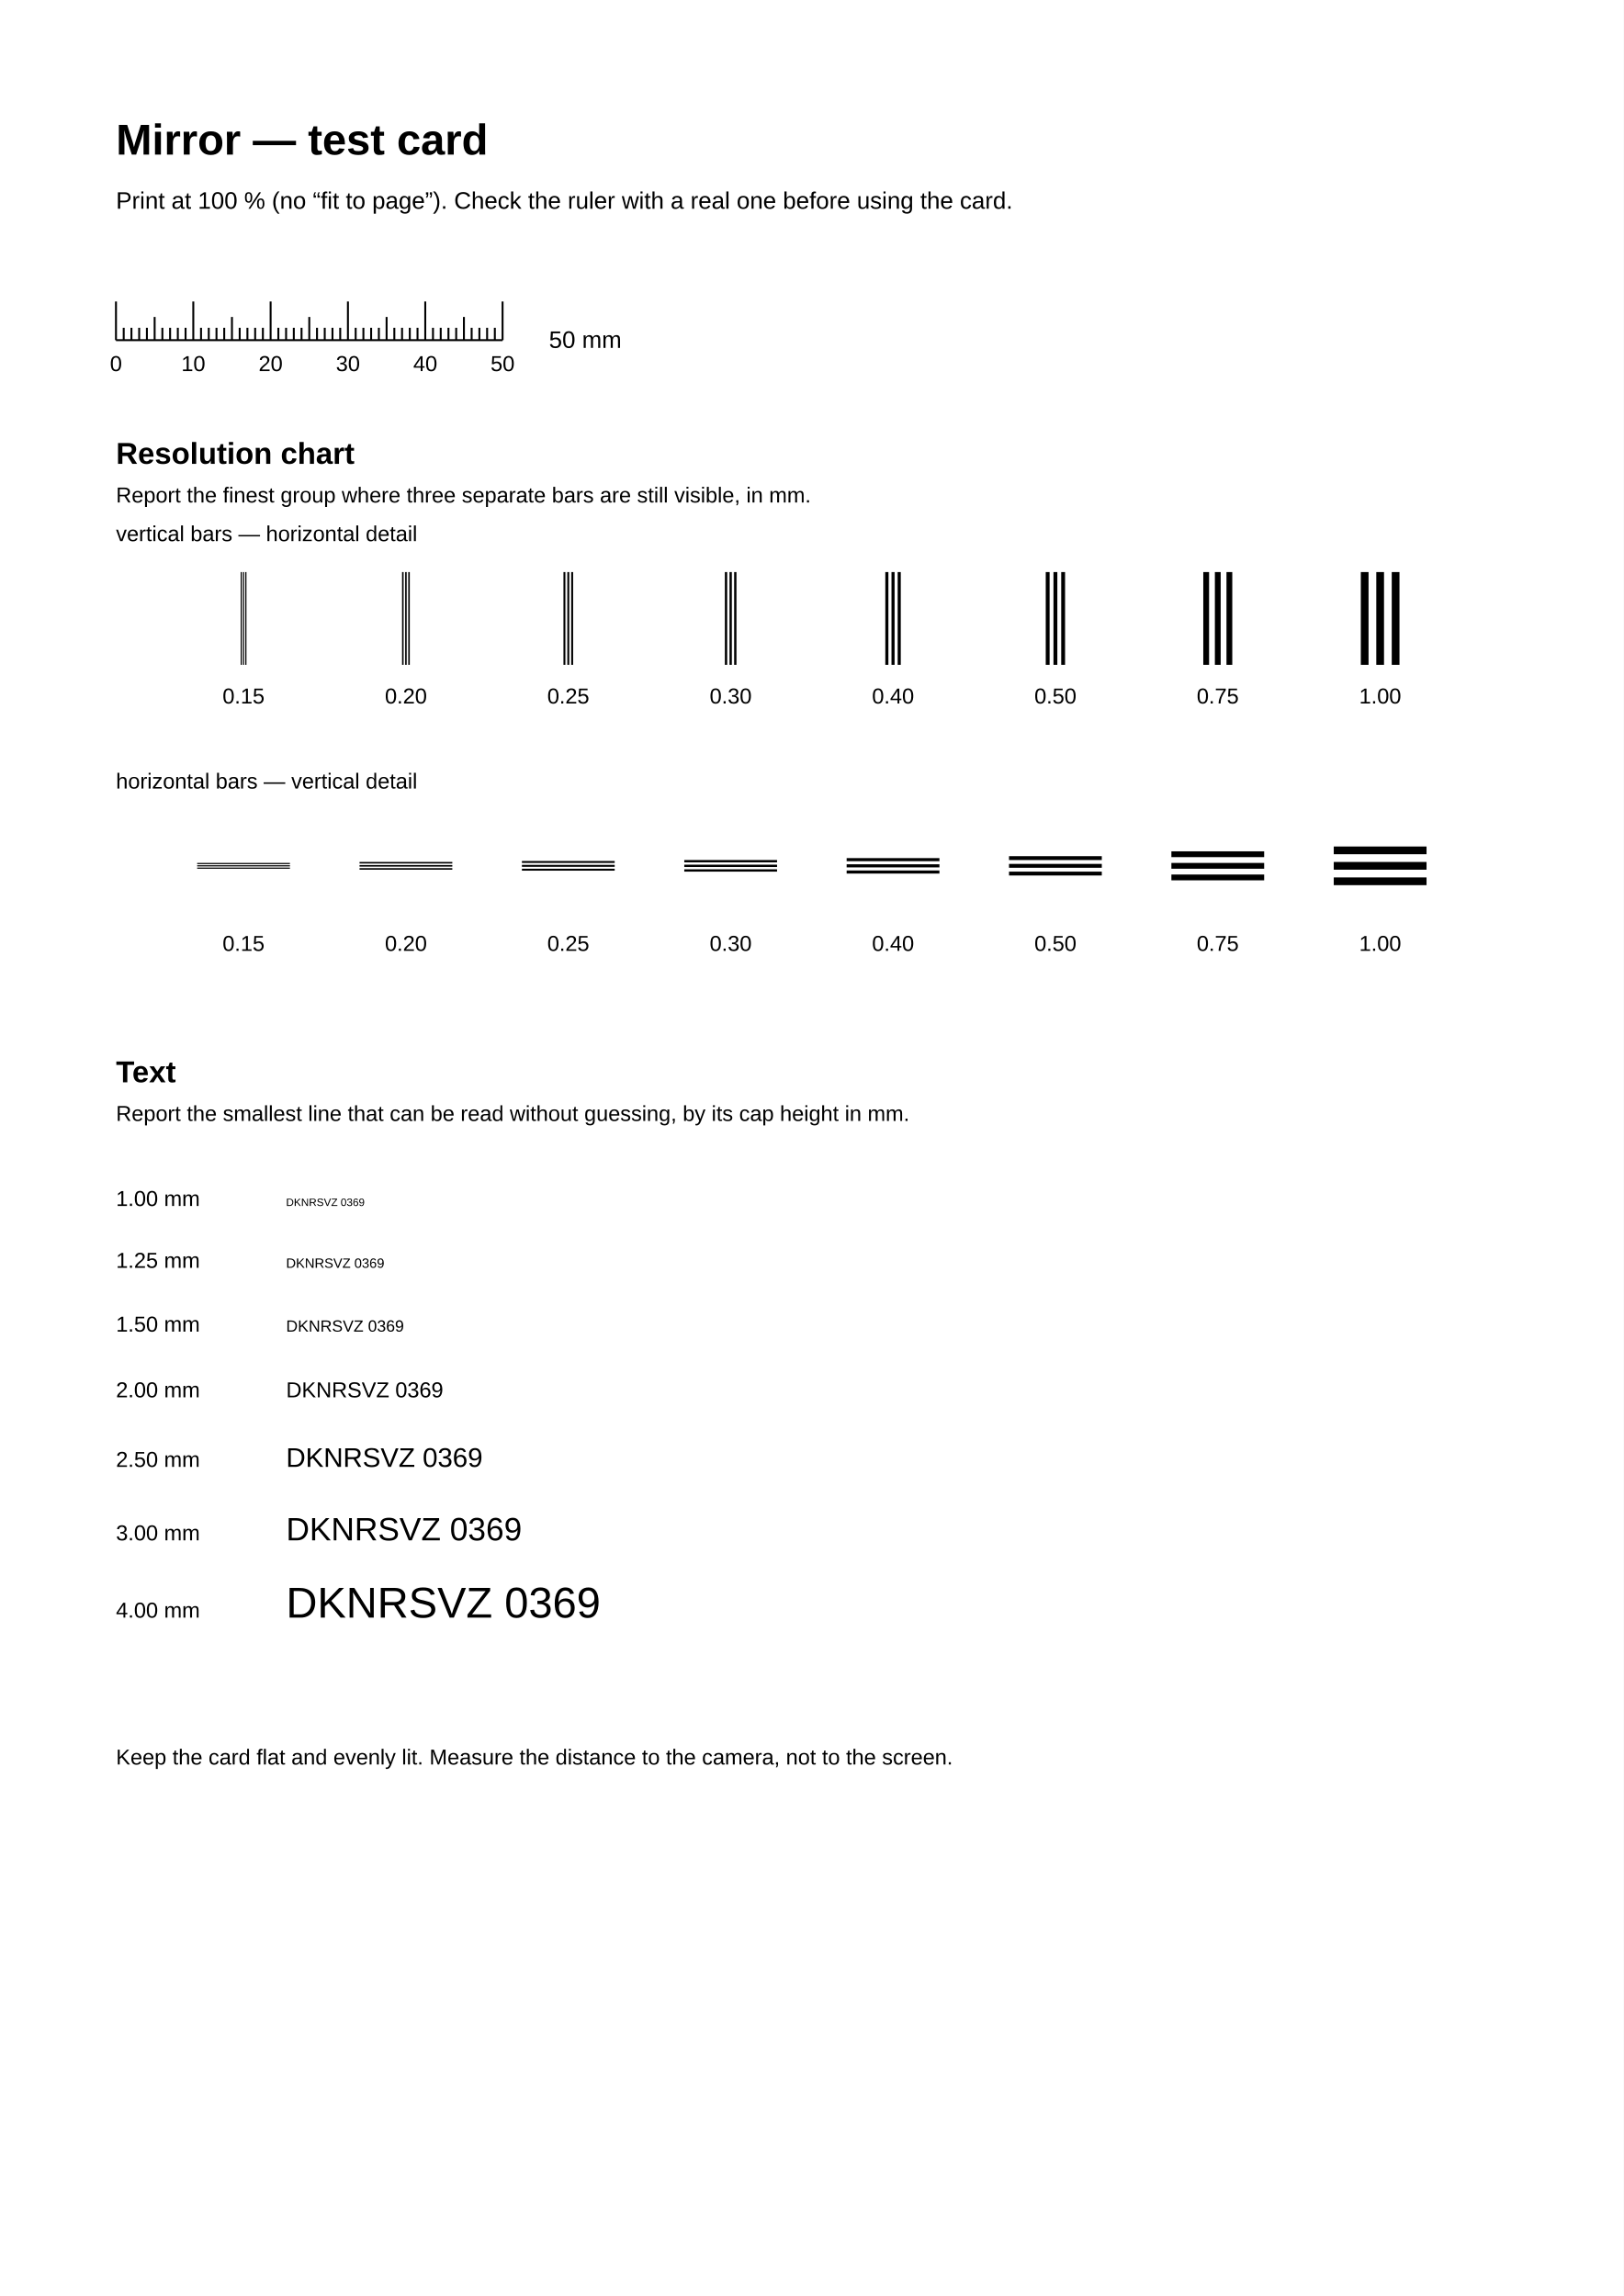
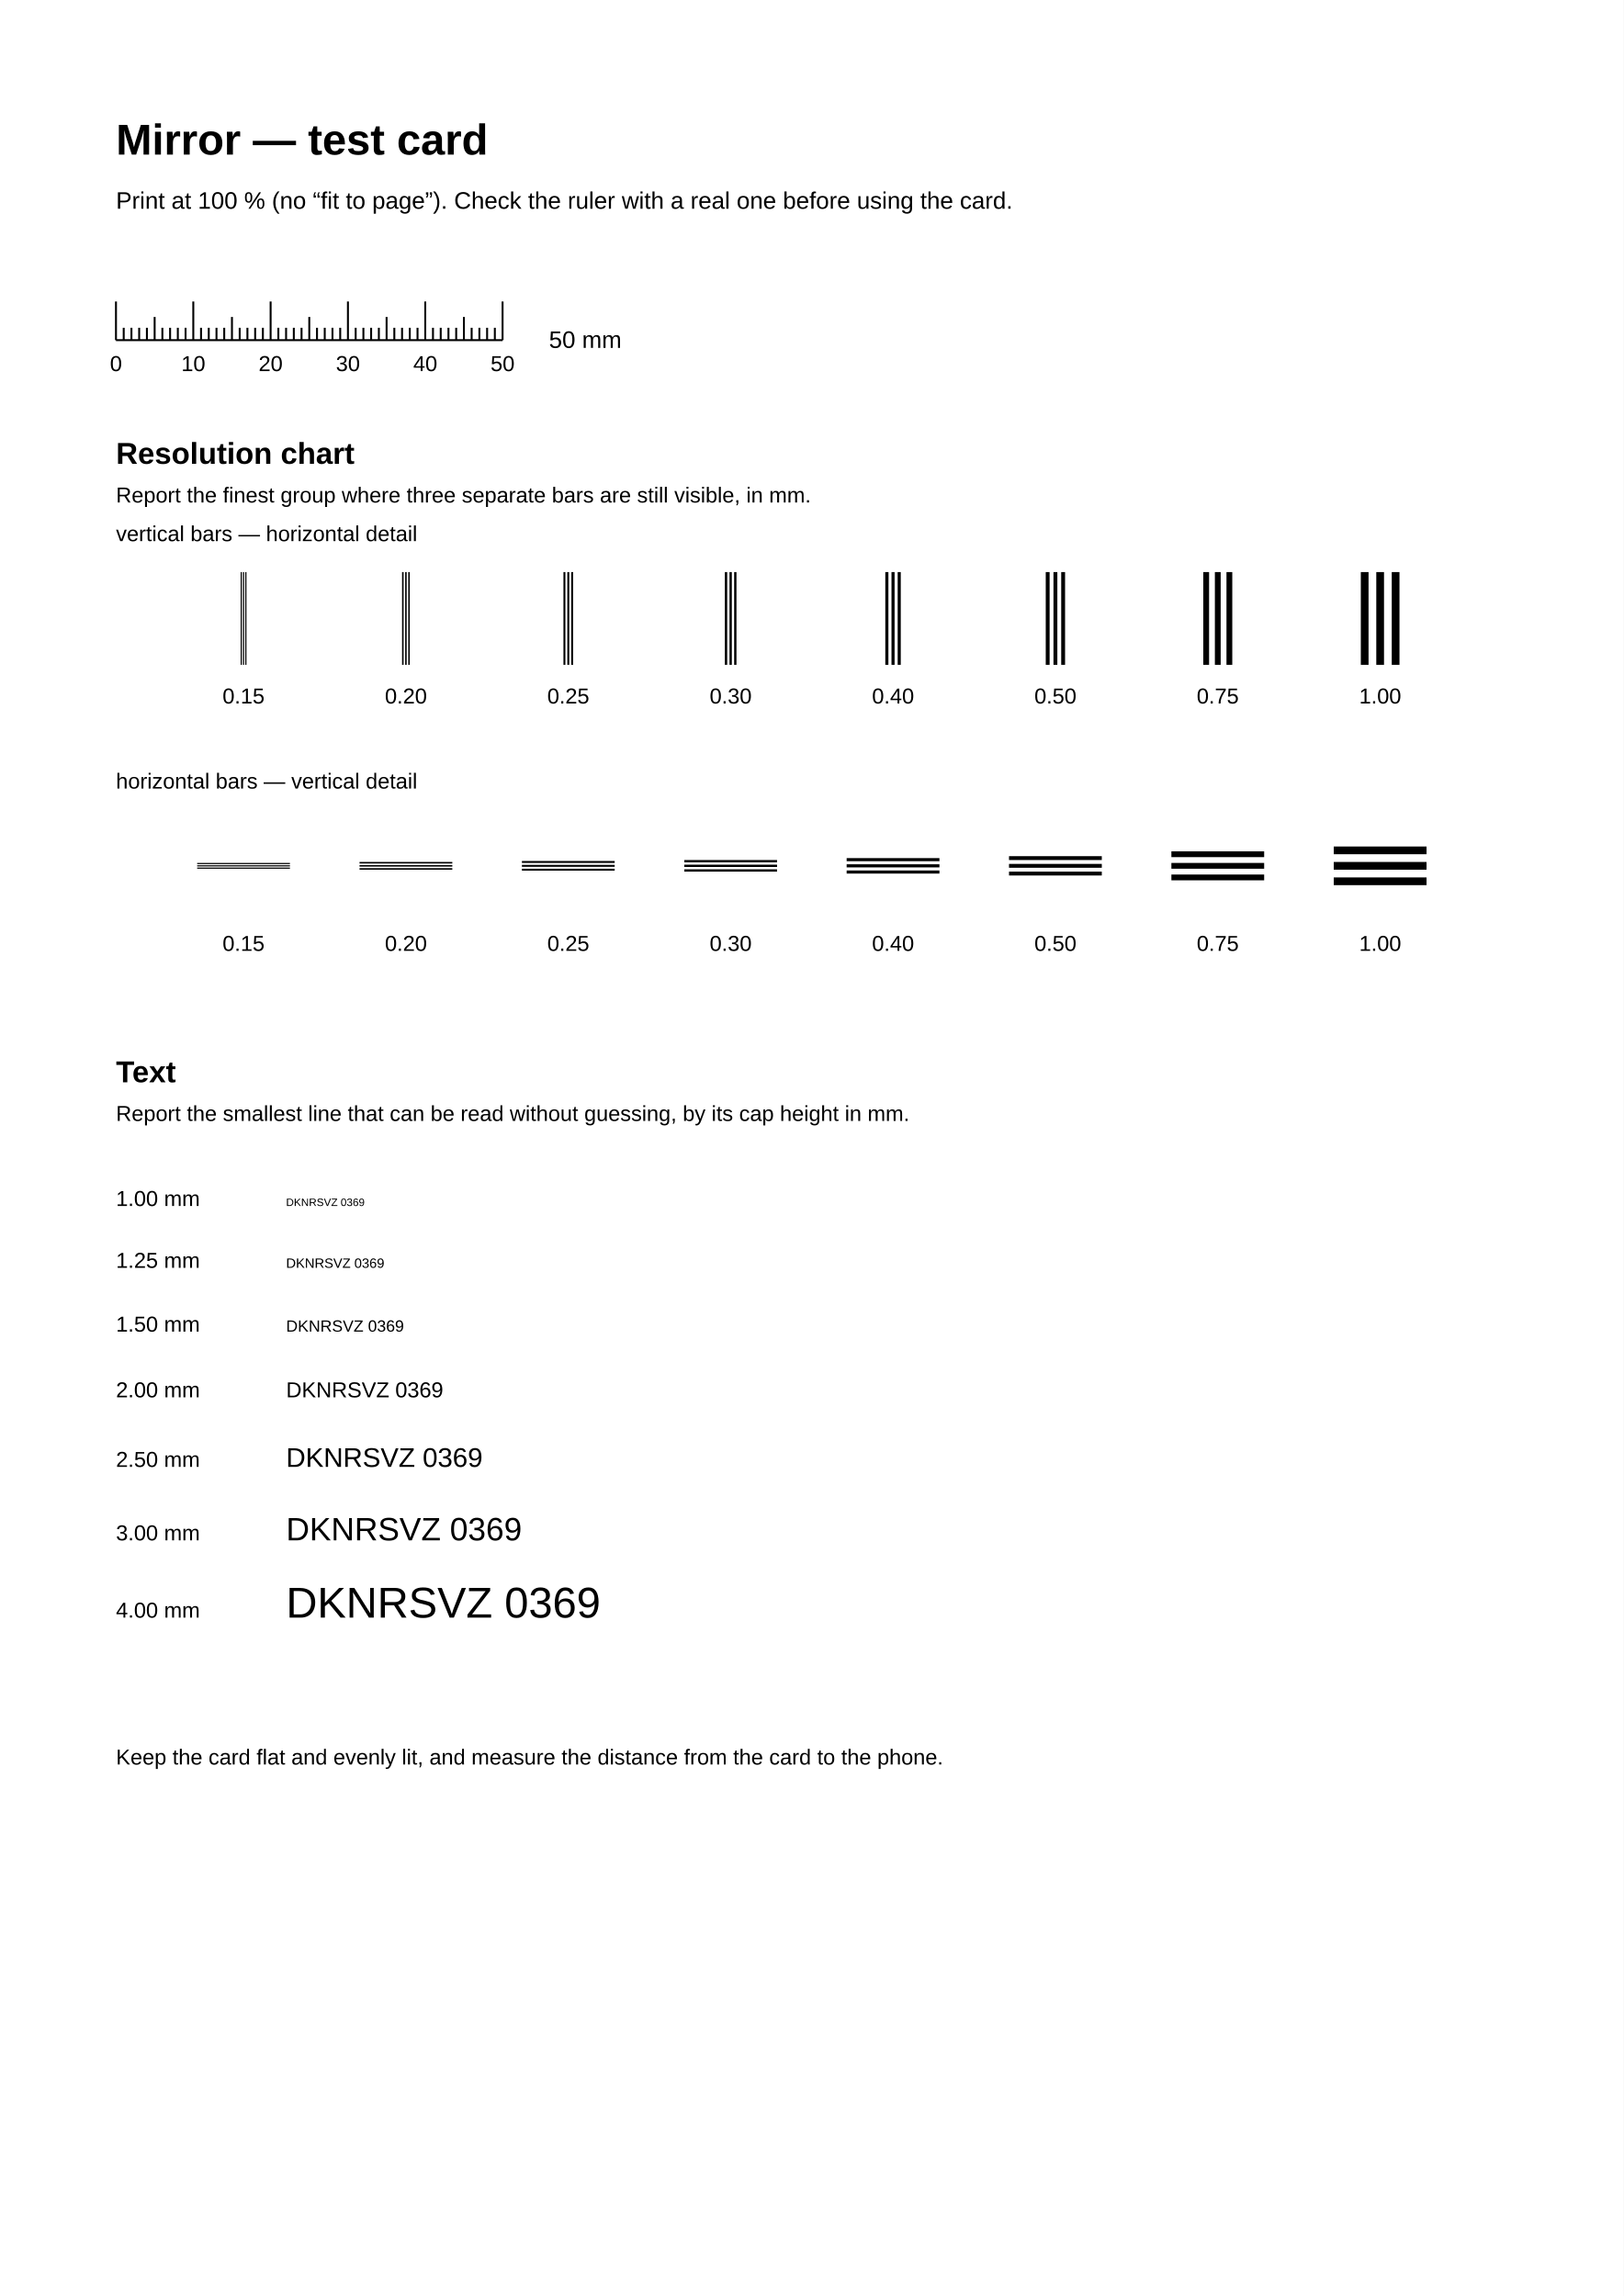
<svg xmlns="http://www.w3.org/2000/svg" width="210.000mm" height="297.000mm" viewBox="0 0 210 297">
  <rect width="210" height="297" fill="#ffffff" />
  <g fill="#000000">
    <text x="15" y="20" font-family="Arial, Helvetica, sans-serif" font-size="5.587" font-weight="700">Mirror — test card</text>
    <text x="15" y="27" font-family="Arial, Helvetica, sans-serif" font-size="3.073">Print at 100 % (no “fit to page”). Check the ruler with a real one before using the card.</text>
    <g stroke="#000000" stroke-width="0.25">
      <line x1="15" y1="44" x2="65" y2="44" />
      <line x1="15" y1="44" x2="15" y2="39" />
      <line x1="16" y1="44" x2="16" y2="42.4" />
      <line x1="17" y1="44" x2="17" y2="42.4" />
      <line x1="18" y1="44" x2="18" y2="42.4" />
      <line x1="19" y1="44" x2="19" y2="42.4" />
      <line x1="20" y1="44" x2="20" y2="41" />
      <line x1="21" y1="44" x2="21" y2="42.4" />
      <line x1="22" y1="44" x2="22" y2="42.4" />
      <line x1="23" y1="44" x2="23" y2="42.4" />
      <line x1="24" y1="44" x2="24" y2="42.4" />
      <line x1="25" y1="44" x2="25" y2="39" />
      <line x1="26" y1="44" x2="26" y2="42.4" />
      <line x1="27" y1="44" x2="27" y2="42.4" />
      <line x1="28" y1="44" x2="28" y2="42.4" />
      <line x1="29" y1="44" x2="29" y2="42.4" />
      <line x1="30" y1="44" x2="30" y2="41" />
      <line x1="31" y1="44" x2="31" y2="42.4" />
      <line x1="32" y1="44" x2="32" y2="42.4" />
      <line x1="33" y1="44" x2="33" y2="42.4" />
      <line x1="34" y1="44" x2="34" y2="42.4" />
      <line x1="35" y1="44" x2="35" y2="39" />
      <line x1="36" y1="44" x2="36" y2="42.4" />
      <line x1="37" y1="44" x2="37" y2="42.4" />
      <line x1="38" y1="44" x2="38" y2="42.4" />
      <line x1="39" y1="44" x2="39" y2="42.4" />
      <line x1="40" y1="44" x2="40" y2="41" />
      <line x1="41" y1="44" x2="41" y2="42.4" />
      <line x1="42" y1="44" x2="42" y2="42.4" />
      <line x1="43" y1="44" x2="43" y2="42.4" />
      <line x1="44" y1="44" x2="44" y2="42.4" />
      <line x1="45" y1="44" x2="45" y2="39" />
      <line x1="46" y1="44" x2="46" y2="42.4" />
      <line x1="47" y1="44" x2="47" y2="42.4" />
      <line x1="48" y1="44" x2="48" y2="42.4" />
      <line x1="49" y1="44" x2="49" y2="42.4" />
      <line x1="50" y1="44" x2="50" y2="41" />
      <line x1="51" y1="44" x2="51" y2="42.4" />
      <line x1="52" y1="44" x2="52" y2="42.4" />
      <line x1="53" y1="44" x2="53" y2="42.4" />
      <line x1="54" y1="44" x2="54" y2="42.4" />
      <line x1="55" y1="44" x2="55" y2="39" />
      <line x1="56" y1="44" x2="56" y2="42.4" />
      <line x1="57" y1="44" x2="57" y2="42.4" />
      <line x1="58" y1="44" x2="58" y2="42.4" />
      <line x1="59" y1="44" x2="59" y2="42.4" />
      <line x1="60" y1="44" x2="60" y2="41" />
      <line x1="61" y1="44" x2="61" y2="42.4" />
      <line x1="62" y1="44" x2="62" y2="42.4" />
      <line x1="63" y1="44" x2="63" y2="42.4" />
      <line x1="64" y1="44" x2="64" y2="42.4" />
      <line x1="65" y1="44" x2="65" y2="39" />
    </g>
    <text x="15" y="48" font-family="Arial, Helvetica, sans-serif" font-size="2.793" text-anchor="middle">0</text>
    <text x="25" y="48" font-family="Arial, Helvetica, sans-serif" font-size="2.793" text-anchor="middle">10</text>
    <text x="35" y="48" font-family="Arial, Helvetica, sans-serif" font-size="2.793" text-anchor="middle">20</text>
    <text x="45" y="48" font-family="Arial, Helvetica, sans-serif" font-size="2.793" text-anchor="middle">30</text>
    <text x="55" y="48" font-family="Arial, Helvetica, sans-serif" font-size="2.793" text-anchor="middle">40</text>
    <text x="65" y="48" font-family="Arial, Helvetica, sans-serif" font-size="2.793" text-anchor="middle">50</text>
    <text x="71" y="45" font-family="Arial, Helvetica, sans-serif" font-size="3.073">50 mm</text>
    <text x="15" y="60" font-family="Arial, Helvetica, sans-serif" font-size="3.911" font-weight="700">Resolution chart</text>
    <text x="15" y="65" font-family="Arial, Helvetica, sans-serif" font-size="2.793">Report the finest group where three separate bars are still visible, in mm.</text>
    <text x="15" y="70" font-family="Arial, Helvetica, sans-serif" font-size="2.793">vertical bars — horizontal detail</text>
    <rect x="31.125" y="74" width="0.15" height="12" />
    <rect x="31.425" y="74" width="0.15" height="12" />
    <rect x="31.725" y="74" width="0.15" height="12" />
    <text x="31.5" y="91" font-family="Arial, Helvetica, sans-serif" font-size="2.793" text-anchor="middle">0.15</text>
    <rect x="52.000" y="74" width="0.2" height="12" />
    <rect x="52.400" y="74" width="0.2" height="12" />
    <rect x="52.800" y="74" width="0.2" height="12" />
    <text x="52.5" y="91" font-family="Arial, Helvetica, sans-serif" font-size="2.793" text-anchor="middle">0.20</text>
    <rect x="72.875" y="74" width="0.25" height="12" />
    <rect x="73.375" y="74" width="0.25" height="12" />
    <rect x="73.875" y="74" width="0.25" height="12" />
    <text x="73.5" y="91" font-family="Arial, Helvetica, sans-serif" font-size="2.793" text-anchor="middle">0.25</text>
    <rect x="93.750" y="74" width="0.3" height="12" />
    <rect x="94.350" y="74" width="0.3" height="12" />
    <rect x="94.950" y="74" width="0.3" height="12" />
    <text x="94.5" y="91" font-family="Arial, Helvetica, sans-serif" font-size="2.793" text-anchor="middle">0.30</text>
    <rect x="114.500" y="74" width="0.4" height="12" />
    <rect x="115.300" y="74" width="0.4" height="12" />
    <rect x="116.100" y="74" width="0.4" height="12" />
    <text x="115.5" y="91" font-family="Arial, Helvetica, sans-serif" font-size="2.793" text-anchor="middle">0.40</text>
    <rect x="135.250" y="74" width="0.5" height="12" />
    <rect x="136.250" y="74" width="0.5" height="12" />
    <rect x="137.250" y="74" width="0.5" height="12" />
    <text x="136.5" y="91" font-family="Arial, Helvetica, sans-serif" font-size="2.793" text-anchor="middle">0.50</text>
    <rect x="155.625" y="74" width="0.75" height="12" />
    <rect x="157.125" y="74" width="0.75" height="12" />
    <rect x="158.625" y="74" width="0.75" height="12" />
    <text x="157.5" y="91" font-family="Arial, Helvetica, sans-serif" font-size="2.793" text-anchor="middle">0.75</text>
    <rect x="176.000" y="74" width="1" height="12" />
    <rect x="178.000" y="74" width="1" height="12" />
    <rect x="180.000" y="74" width="1" height="12" />
    <text x="178.5" y="91" font-family="Arial, Helvetica, sans-serif" font-size="2.793" text-anchor="middle">1.00</text>
    <text x="15" y="102" font-family="Arial, Helvetica, sans-serif" font-size="2.793">horizontal bars — vertical detail</text>
    <rect x="25.5" y="111.625" width="12" height="0.15" />
    <rect x="25.5" y="111.925" width="12" height="0.15" />
    <rect x="25.5" y="112.225" width="12" height="0.15" />
    <text x="31.5" y="123" font-family="Arial, Helvetica, sans-serif" font-size="2.793" text-anchor="middle">0.15</text>
    <rect x="46.5" y="111.500" width="12" height="0.2" />
    <rect x="46.5" y="111.900" width="12" height="0.2" />
    <rect x="46.5" y="112.300" width="12" height="0.2" />
    <text x="52.5" y="123" font-family="Arial, Helvetica, sans-serif" font-size="2.793" text-anchor="middle">0.20</text>
    <rect x="67.5" y="111.375" width="12" height="0.25" />
    <rect x="67.5" y="111.875" width="12" height="0.25" />
    <rect x="67.5" y="112.375" width="12" height="0.25" />
    <text x="73.5" y="123" font-family="Arial, Helvetica, sans-serif" font-size="2.793" text-anchor="middle">0.25</text>
    <rect x="88.5" y="111.250" width="12" height="0.3" />
    <rect x="88.5" y="111.850" width="12" height="0.3" />
    <rect x="88.5" y="112.450" width="12" height="0.3" />
    <text x="94.5" y="123" font-family="Arial, Helvetica, sans-serif" font-size="2.793" text-anchor="middle">0.30</text>
    <rect x="109.5" y="111.000" width="12" height="0.4" />
    <rect x="109.5" y="111.800" width="12" height="0.4" />
    <rect x="109.5" y="112.600" width="12" height="0.4" />
    <text x="115.5" y="123" font-family="Arial, Helvetica, sans-serif" font-size="2.793" text-anchor="middle">0.40</text>
    <rect x="130.5" y="110.750" width="12" height="0.5" />
    <rect x="130.5" y="111.750" width="12" height="0.5" />
    <rect x="130.5" y="112.750" width="12" height="0.5" />
    <text x="136.5" y="123" font-family="Arial, Helvetica, sans-serif" font-size="2.793" text-anchor="middle">0.50</text>
    <rect x="151.5" y="110.125" width="12" height="0.75" />
    <rect x="151.5" y="111.625" width="12" height="0.75" />
    <rect x="151.5" y="113.125" width="12" height="0.75" />
    <text x="157.5" y="123" font-family="Arial, Helvetica, sans-serif" font-size="2.793" text-anchor="middle">0.75</text>
    <rect x="172.5" y="109.500" width="12" height="1" />
    <rect x="172.5" y="111.500" width="12" height="1" />
    <rect x="172.5" y="113.500" width="12" height="1" />
    <text x="178.5" y="123" font-family="Arial, Helvetica, sans-serif" font-size="2.793" text-anchor="middle">1.00</text>
    <text x="15" y="140" font-family="Arial, Helvetica, sans-serif" font-size="3.911" font-weight="700">Text</text>
    <text x="15" y="145" font-family="Arial, Helvetica, sans-serif" font-size="2.793">Report the smallest line that can be read without guessing, by its cap height in mm.</text>
    <text x="15" y="156" font-family="Arial, Helvetica, sans-serif" font-size="2.793">1.00 mm</text>
    <text x="37" y="156" font-family="Arial, Helvetica, sans-serif" font-size="1.397">DKNRSVZ 0369</text>
    <text x="15" y="164" font-family="Arial, Helvetica, sans-serif" font-size="2.793">1.25 mm</text>
    <text x="37" y="164" font-family="Arial, Helvetica, sans-serif" font-size="1.746">DKNRSVZ 0369</text>
    <text x="15" y="172.25" font-family="Arial, Helvetica, sans-serif" font-size="2.793">1.50 mm</text>
    <text x="37" y="172.25" font-family="Arial, Helvetica, sans-serif" font-size="2.095">DKNRSVZ 0369</text>
    <text x="15" y="180.75" font-family="Arial, Helvetica, sans-serif" font-size="2.793">2.00 mm</text>
    <text x="37" y="180.75" font-family="Arial, Helvetica, sans-serif" font-size="2.793">DKNRSVZ 0369</text>
    <text x="15" y="189.75" font-family="Arial, Helvetica, sans-serif" font-size="2.793">2.50 mm</text>
    <text x="37" y="189.75" font-family="Arial, Helvetica, sans-serif" font-size="3.492">DKNRSVZ 0369</text>
    <text x="15" y="199.25" font-family="Arial, Helvetica, sans-serif" font-size="2.793">3.00 mm</text>
    <text x="37" y="199.25" font-family="Arial, Helvetica, sans-serif" font-size="4.190">DKNRSVZ 0369</text>
    <text x="15" y="209.25" font-family="Arial, Helvetica, sans-serif" font-size="2.793">4.00 mm</text>
    <text x="37" y="209.25" font-family="Arial, Helvetica, sans-serif" font-size="5.587">DKNRSVZ 0369</text>
-     <text x="15" y="228.25" font-family="Arial, Helvetica, sans-serif" font-size="2.793">Keep the card flat and evenly lit. Measure the distance to the camera, not to the screen.</text>
+     <text x="15" y="228.25" font-family="Arial, Helvetica, sans-serif" font-size="2.793">Keep the card flat and evenly lit, and measure the distance from the card to the phone.</text>
  </g>
</svg>
